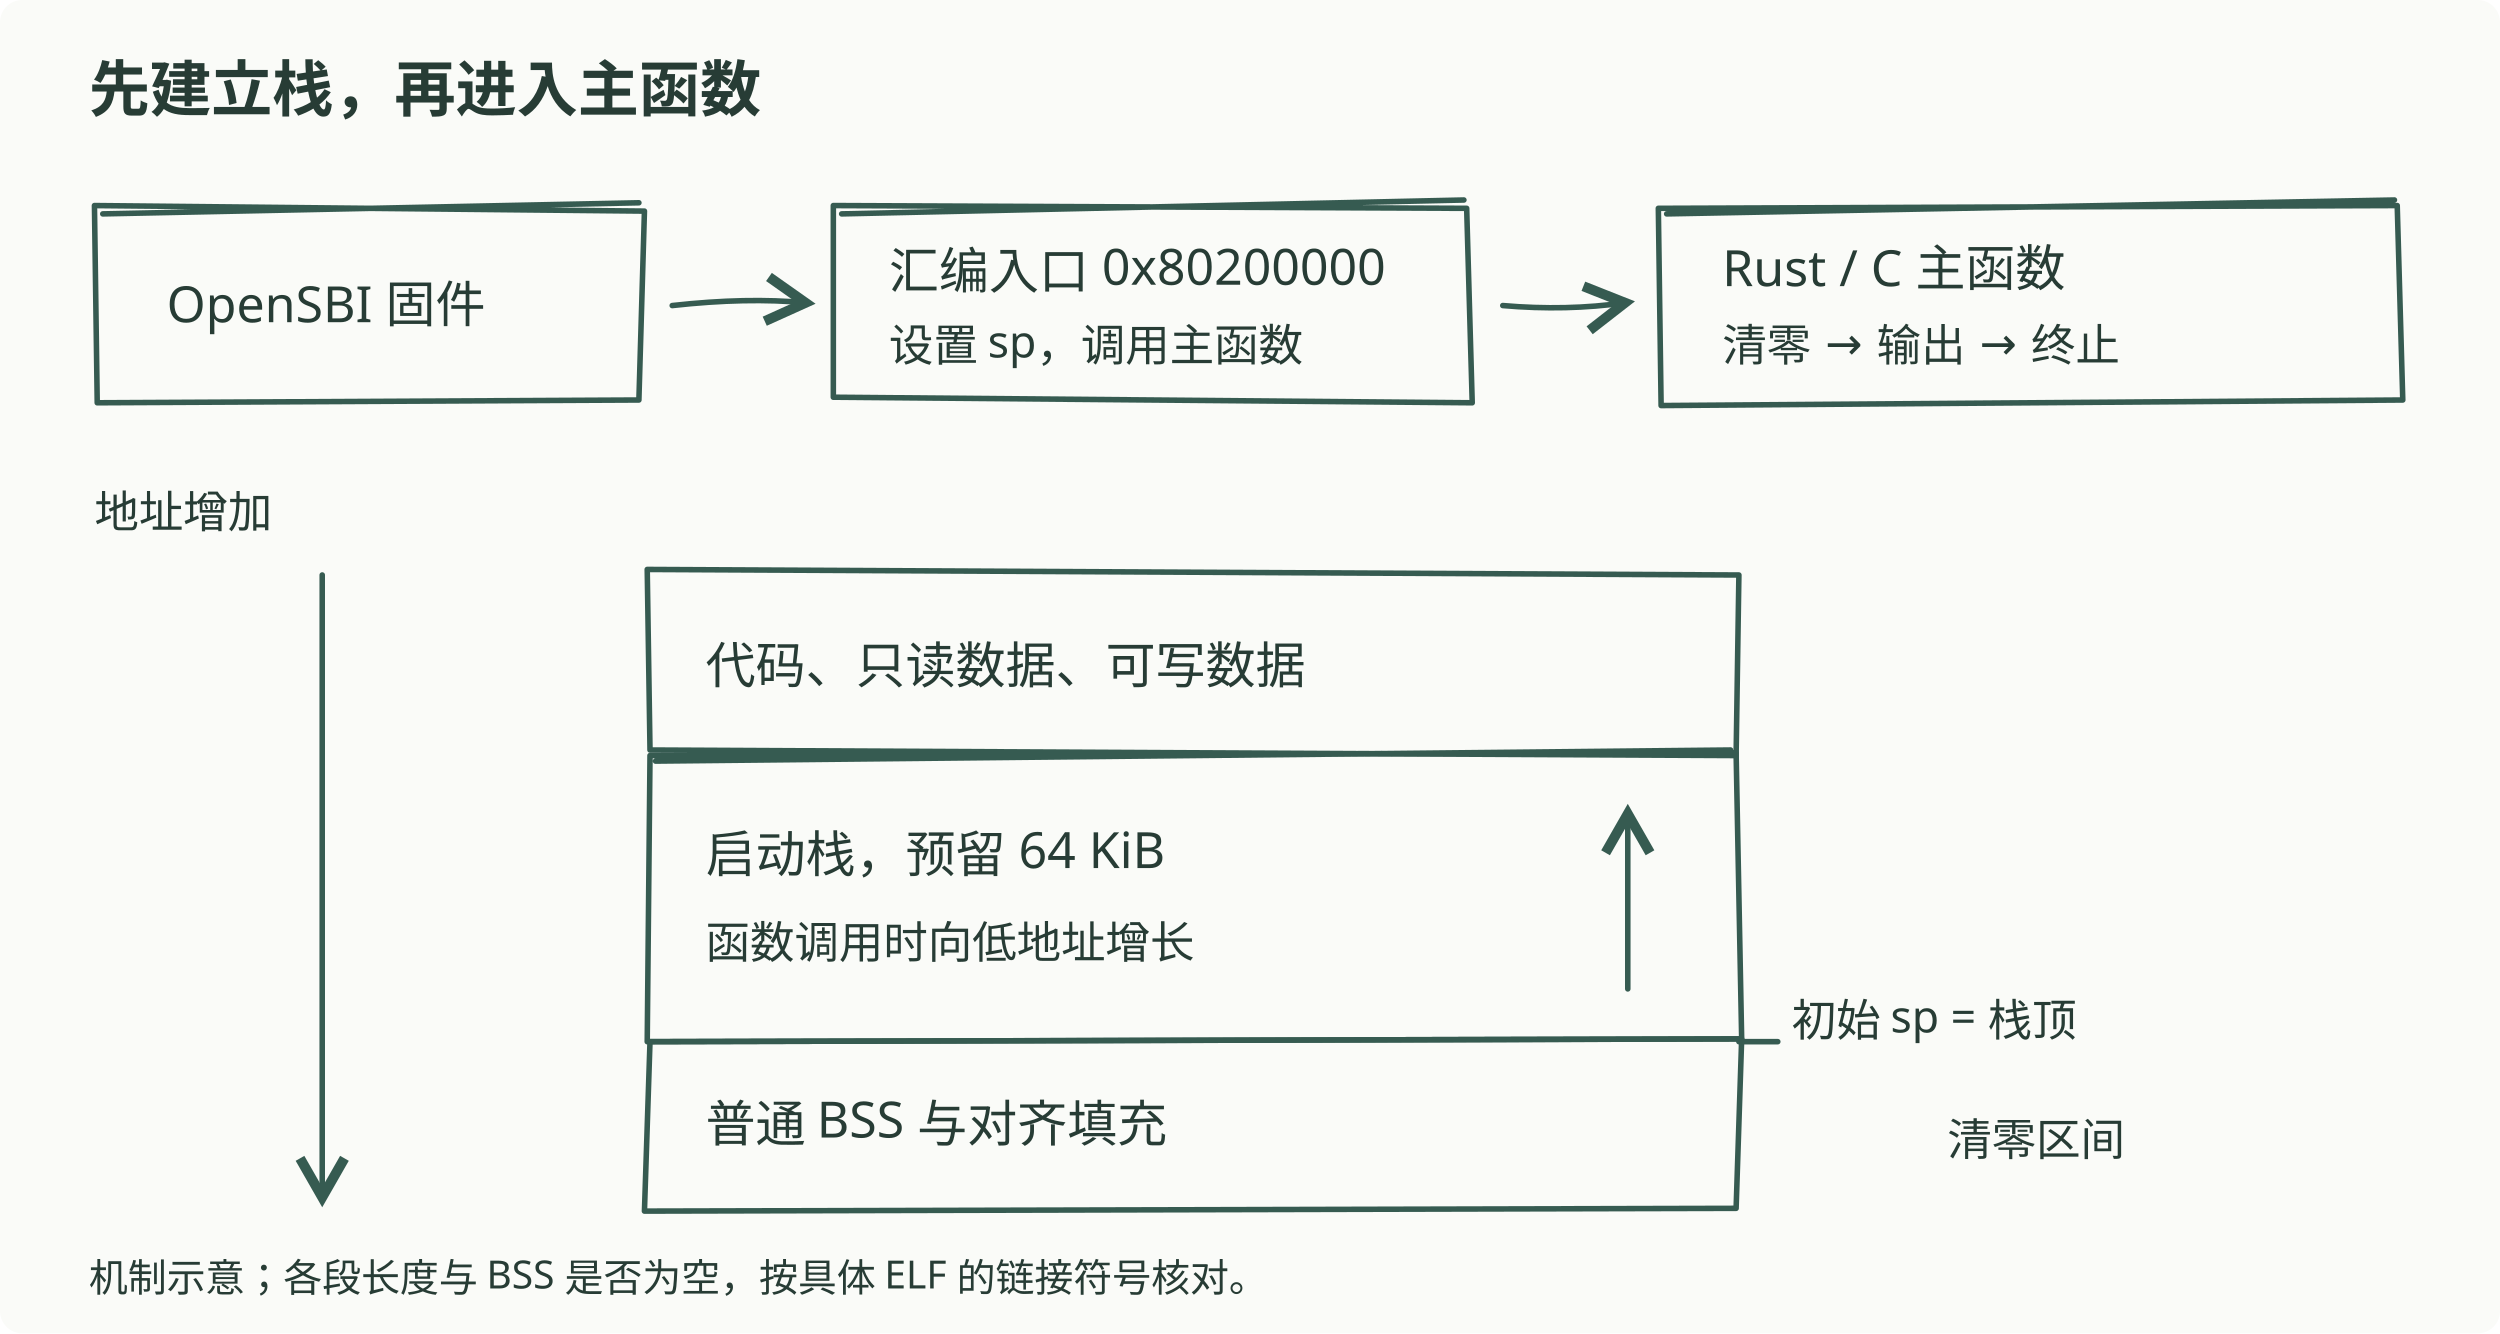
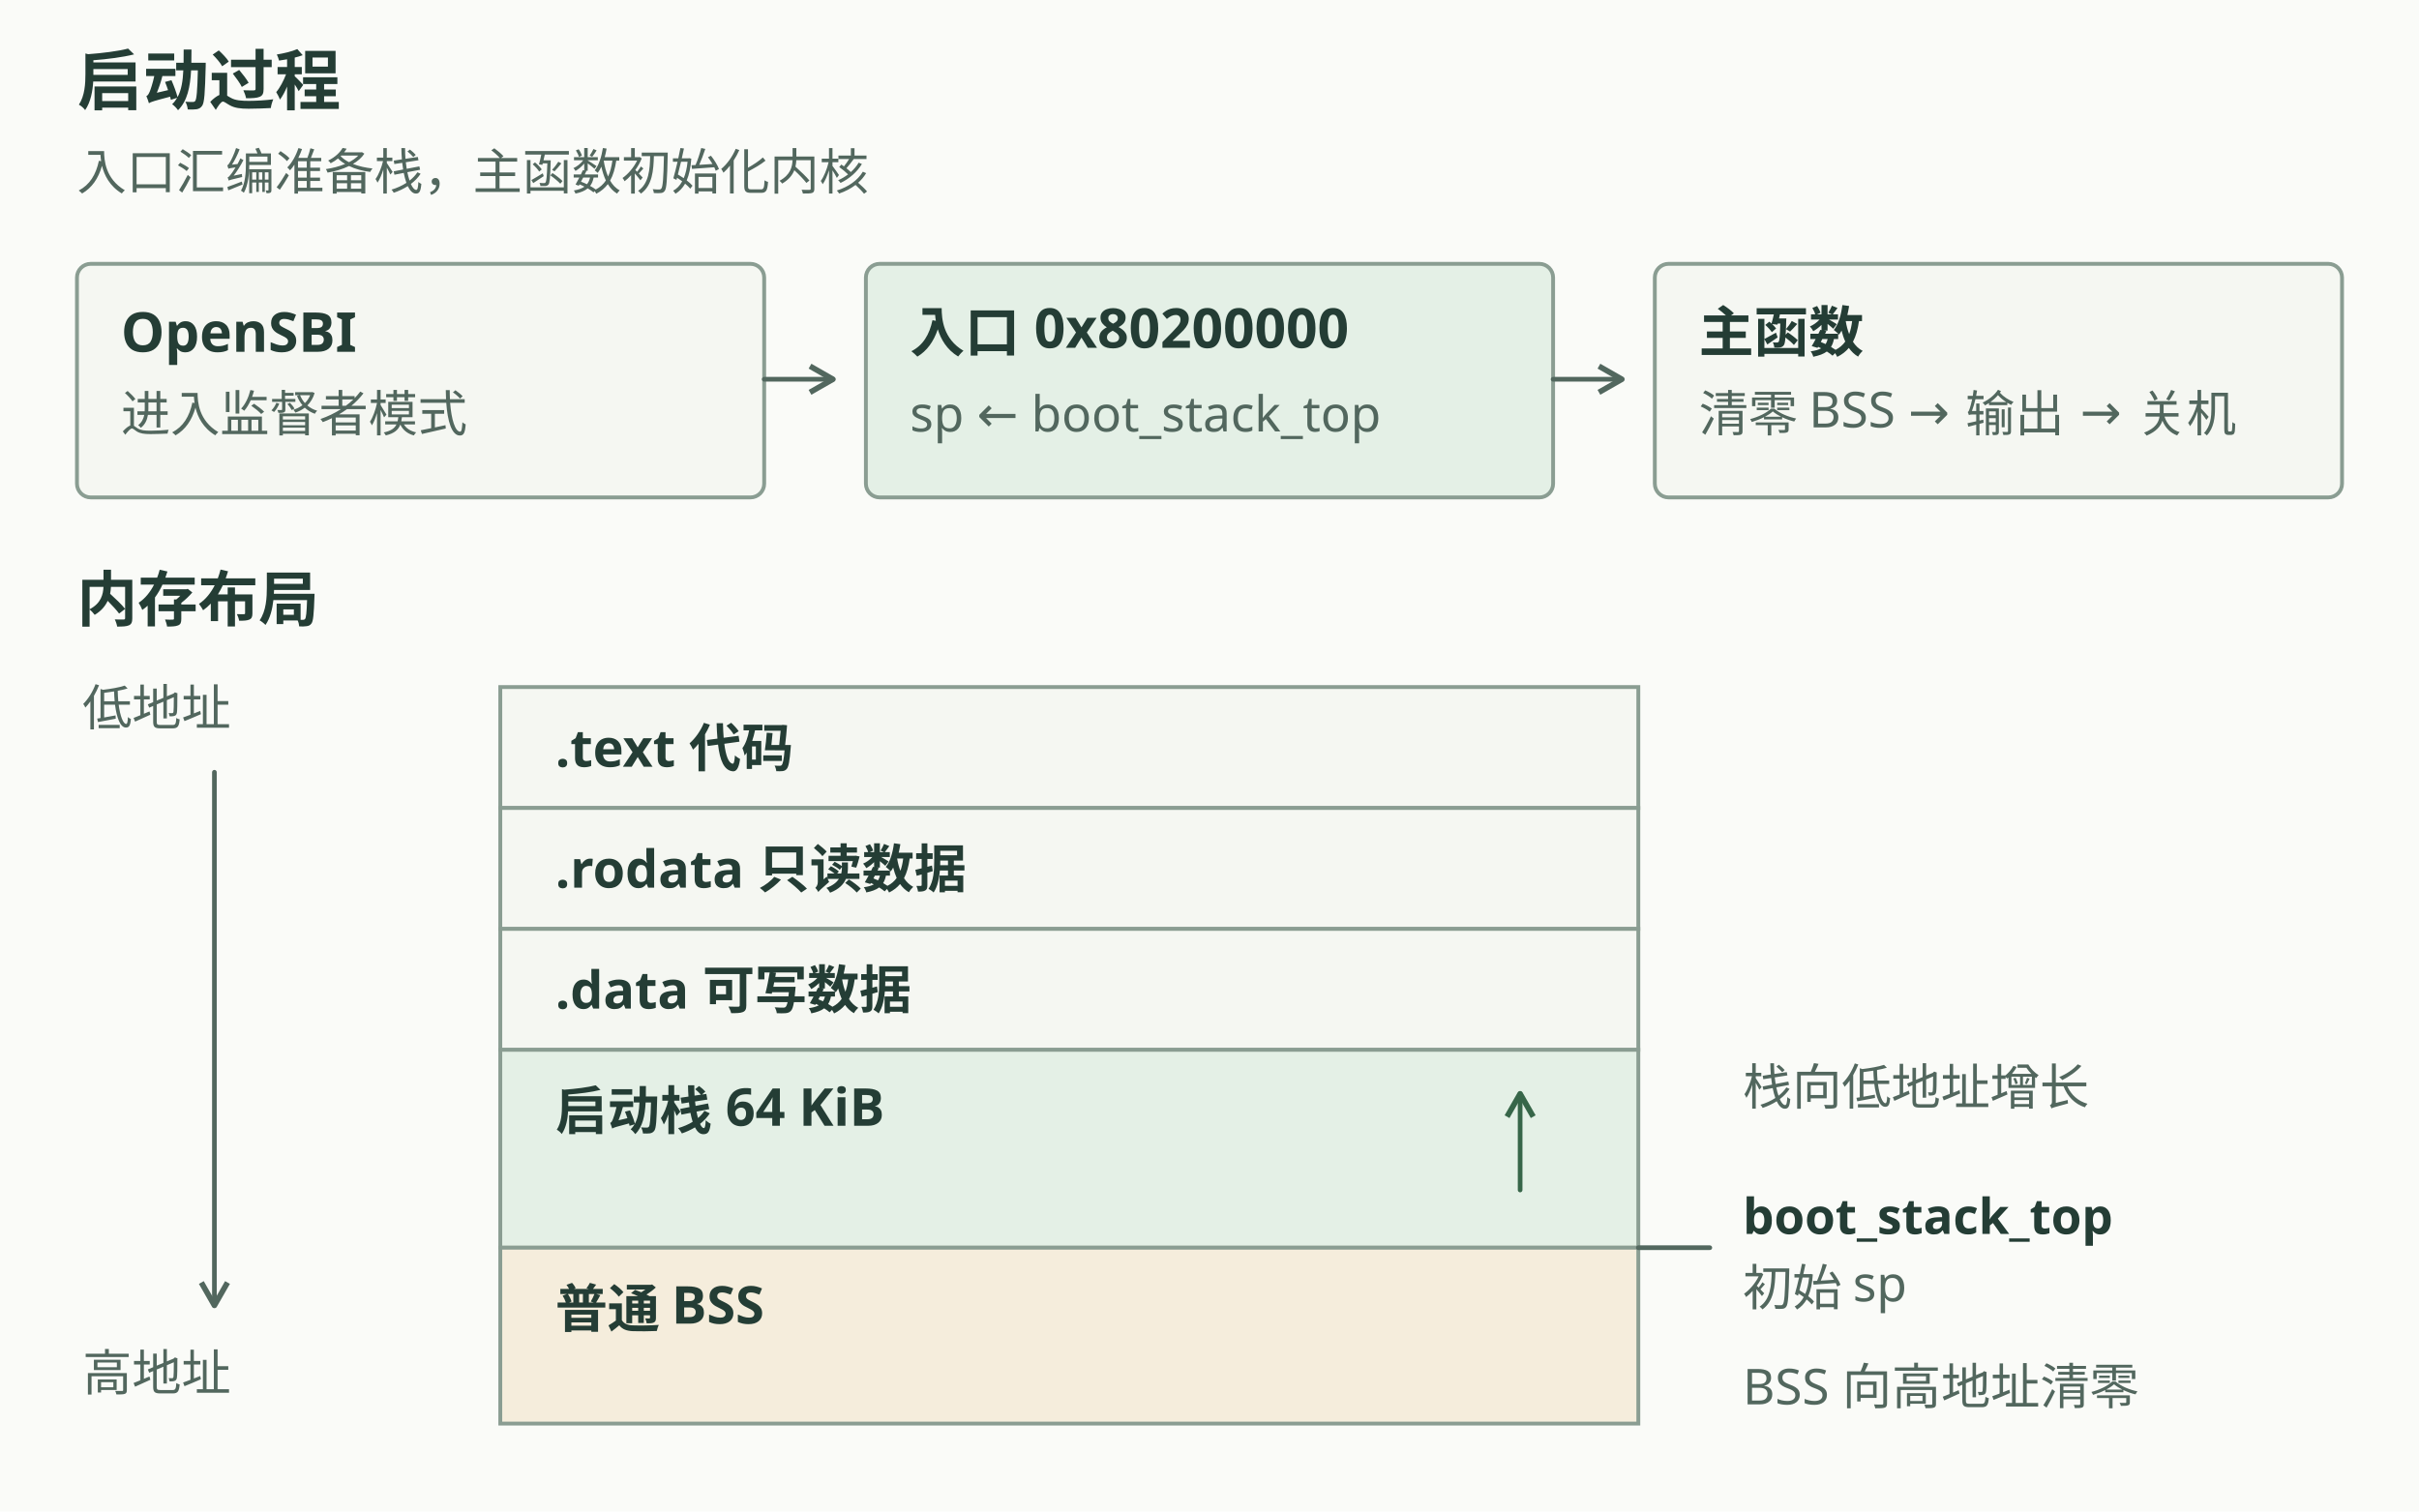
- <svg xmlns="http://www.w3.org/2000/svg" viewBox="0 0 900 480" role="img" aria-labelledby="title desc">
+ <svg xmlns="http://www.w3.org/2000/svg" width="880" height="550" viewBox="0 0 880 550" role="img" aria-labelledby="title desc">
  <defs>
-     <marker id="arrow" markerWidth="10" markerHeight="10" refX="8" refY="5" orient="auto">
-       <path d="M1 1 L8 5 L1 9" fill="none" stroke="#365b51" stroke-width="1.8" />
+     <marker id="arrow" viewBox="0 0 10 10" refX="8" refY="5" markerWidth="7" markerHeight="7" orient="auto-start-reverse">
+       <path d="M1 1 L8 5 L1 9" fill="none" stroke="context-stroke" stroke-width="1.7" stroke-linejoin="round" />
    </marker>
  </defs>
-   <rect width="900" height="480" rx="8" fill="#fafbf8" />
-   <g font-family="'PingFang SC','Microsoft YaHei',sans-serif" fill="#273c35">
-     <text x="32" y="40" font-size="22" font-weight="600">先建立栈，再进入主函数</text>
-     <g fill="none" stroke="#365b51" stroke-width="2" stroke-linecap="round" stroke-linejoin="round">
-       <path d="M34 74 L232 76 L230 144 L35 145 Z M37 77 L230 73" />
-       <path d="M300 74 L528 75 L530 145 L300 143 Z M303 77 L527 72" />
-       <path d="M597 75 L863 74 L865 144 L598 146 Z M600 77 L862 72" />
-       <path d="M242 110 Q269 107 290 109" marker-end="url(#arrow)" />
-       <path d="M541 110 Q564 112 585 109" marker-end="url(#arrow)" />
-       <path d="M116 207 L116 431" marker-end="url(#arrow)" />
-       <path d="M233 205 L626 207 L625 272 L234 270 Z" />
-       <path d="M234 272 L625 271 L627 374 L233 375 Z M236 274 L623 270" />
-       <path d="M234 375 L627 374 L625 435 L232 436 Z" />
-       <path d="M586 356 L586 293" marker-end="url(#arrow)" />
-       <path d="M626 375 L640 375" />
-     </g>
-     <text x="60" y="116" font-size="18">OpenSBI 固件</text>
-     <text x="320" y="104" font-size="18">汇编入口 0x80200000</text>
-     <text x="320" y="130" font-size="16">设置 sp，调用主函数</text>
-     <text x="620" y="103" font-size="18">Rust / C 主函数</text>
-     <text x="620" y="130" font-size="16">清零 → 输出 → 终止</text>
-     <text x="34" y="190" font-size="16">地址增加</text>
-     <text x="254" y="246" font-size="18">代码、只读数据、可写数据</text>
-     <text x="254" y="314" font-size="18">启动栈，预留 64 KiB</text>
-     <text x="254" y="345" font-size="16">函数调用时向低地址增长</text>
-     <text x="645" y="373" font-size="16">初始 sp = 栈顶</text>
-     <text x="254" y="411" font-size="18">普通 BSS 与对齐填充</text>
-     <text x="701" y="416" font-size="16">清零区间</text>
-     <text x="32" y="465" font-size="14">机制示意；各段长度与 BSS 是否为空，按具体 ELF 的链接符号核对。</text>
+   <rect width="880" height="550" fill="#fafbf8" />
+   <g font-family="'PingFang SC','Microsoft YaHei',sans-serif" font-size="18" fill="#243d35">
+     <text x="28" y="38" font-size="24" font-weight="600" fill="#243d35" text-anchor="start">启动过程</text>
+     <text x="28" y="69" font-size="18" font-weight="400" fill="#52675e" text-anchor="start">入口汇编准备栈，主函数初始化内核</text>
+     <rect x="28" y="96" width="250" height="85" rx="5" fill="#f5f7f2" stroke="#8a9d92" stroke-width="1.4" />
+     <text x="44" y="128" font-size="20" font-weight="600" fill="#243d35" text-anchor="start">OpenSBI</text>
+     <text x="44" y="157" font-size="18" font-weight="400" fill="#52675e" text-anchor="start">进入监督者模式</text>
+     <rect x="315" y="96" width="250" height="85" rx="5" fill="#e4f0e6" stroke="#8a9d92" stroke-width="1.4" />
+     <text x="331" y="128" font-size="20" font-weight="600" fill="#243d35" text-anchor="start">入口 0x80200000</text>
+     <text x="331" y="157" font-size="18" font-weight="400" fill="#52675e" text-anchor="start">sp ← boot_stack_top</text>
+     <rect x="602" y="96" width="250" height="85" rx="5" fill="#f5f7f2" stroke="#8a9d92" stroke-width="1.4" />
+     <text x="618" y="128" font-size="20" font-weight="600" fill="#243d35" text-anchor="start">主函数</text>
+     <text x="618" y="157" font-size="18" font-weight="400" fill="#52675e" text-anchor="start">清零 BSS → 输出 → 关机</text>
+     <path d="M278 138 H303" fill="none" stroke="#52675e" stroke-width="1.7" stroke-linecap="round" stroke-linejoin="round" marker-end="url(#arrow)" />
+     <path d="M565 138 H590" fill="none" stroke="#52675e" stroke-width="1.7" stroke-linecap="round" stroke-linejoin="round" marker-end="url(#arrow)" />
+     <text x="28" y="226" font-size="22" font-weight="600" fill="#243d35" text-anchor="start">内存布局</text>
+     <text x="30" y="264" font-size="18" font-weight="400" fill="#52675e" text-anchor="start">低地址</text>
+     <text x="30" y="506" font-size="18" font-weight="400" fill="#52675e" text-anchor="start">高地址</text>
+     <path d="M78 281 V475" fill="none" stroke="#52675e" stroke-width="1.7" stroke-linecap="round" stroke-linejoin="round" marker-end="url(#arrow)" />
+     <rect x="182" y="250" width="414" height="44" rx="0" fill="#f5f7f2" stroke="#8a9d92" stroke-width="1.4" />
+     <text x="202" y="279" font-size="19" font-weight="600" fill="#243d35" text-anchor="start">.text  代码</text>
+     <rect x="182" y="294" width="414" height="44" rx="0" fill="#f5f7f2" stroke="#8a9d92" stroke-width="1.4" />
+     <text x="202" y="323" font-size="19" font-weight="600" fill="#243d35" text-anchor="start">.rodata  只读数据</text>
+     <rect x="182" y="338" width="414" height="44" rx="0" fill="#f5f7f2" stroke="#8a9d92" stroke-width="1.4" />
+     <text x="202" y="367" font-size="19" font-weight="600" fill="#243d35" text-anchor="start">.data  可写数据</text>
+     <rect x="182" y="382" width="414" height="72" rx="0" fill="#e4f0e6" stroke="#8a9d92" stroke-width="1.4" />
+     <text x="202" y="411" font-size="19" font-weight="600" fill="#243d35" text-anchor="start">启动栈  64 KiB</text>
+     <rect x="182" y="454" width="414" height="64" rx="0" fill="#f5eddc" stroke="#8a9d92" stroke-width="1.4" />
+     <text x="202" y="483" font-size="19" font-weight="600" fill="#243d35" text-anchor="start">普通 BSS</text>
+     <path d="M553 433 V398" fill="none" stroke="#376649" stroke-width="1.7" stroke-linecap="round" stroke-linejoin="round" marker-end="url(#arrow)" />
+     <path d="M596 454 H622" fill="none" stroke="#52675e" stroke-width="1.7" stroke-linecap="round" stroke-linejoin="round" />
+     <text x="634" y="449" font-size="18" font-weight="600" fill="#243d35" text-anchor="start">boot_stack_top</text>
+     <text x="634" y="475" font-size="18" font-weight="400" fill="#52675e" text-anchor="start">初始 sp</text>
+     <text x="634" y="402" font-size="18" font-weight="400" fill="#52675e" text-anchor="start">栈向低地址增长</text>
+     <text x="634" y="511" font-size="18" font-weight="400" fill="#52675e" text-anchor="start">BSS 向高地址清零</text>
  </g>
</svg>
